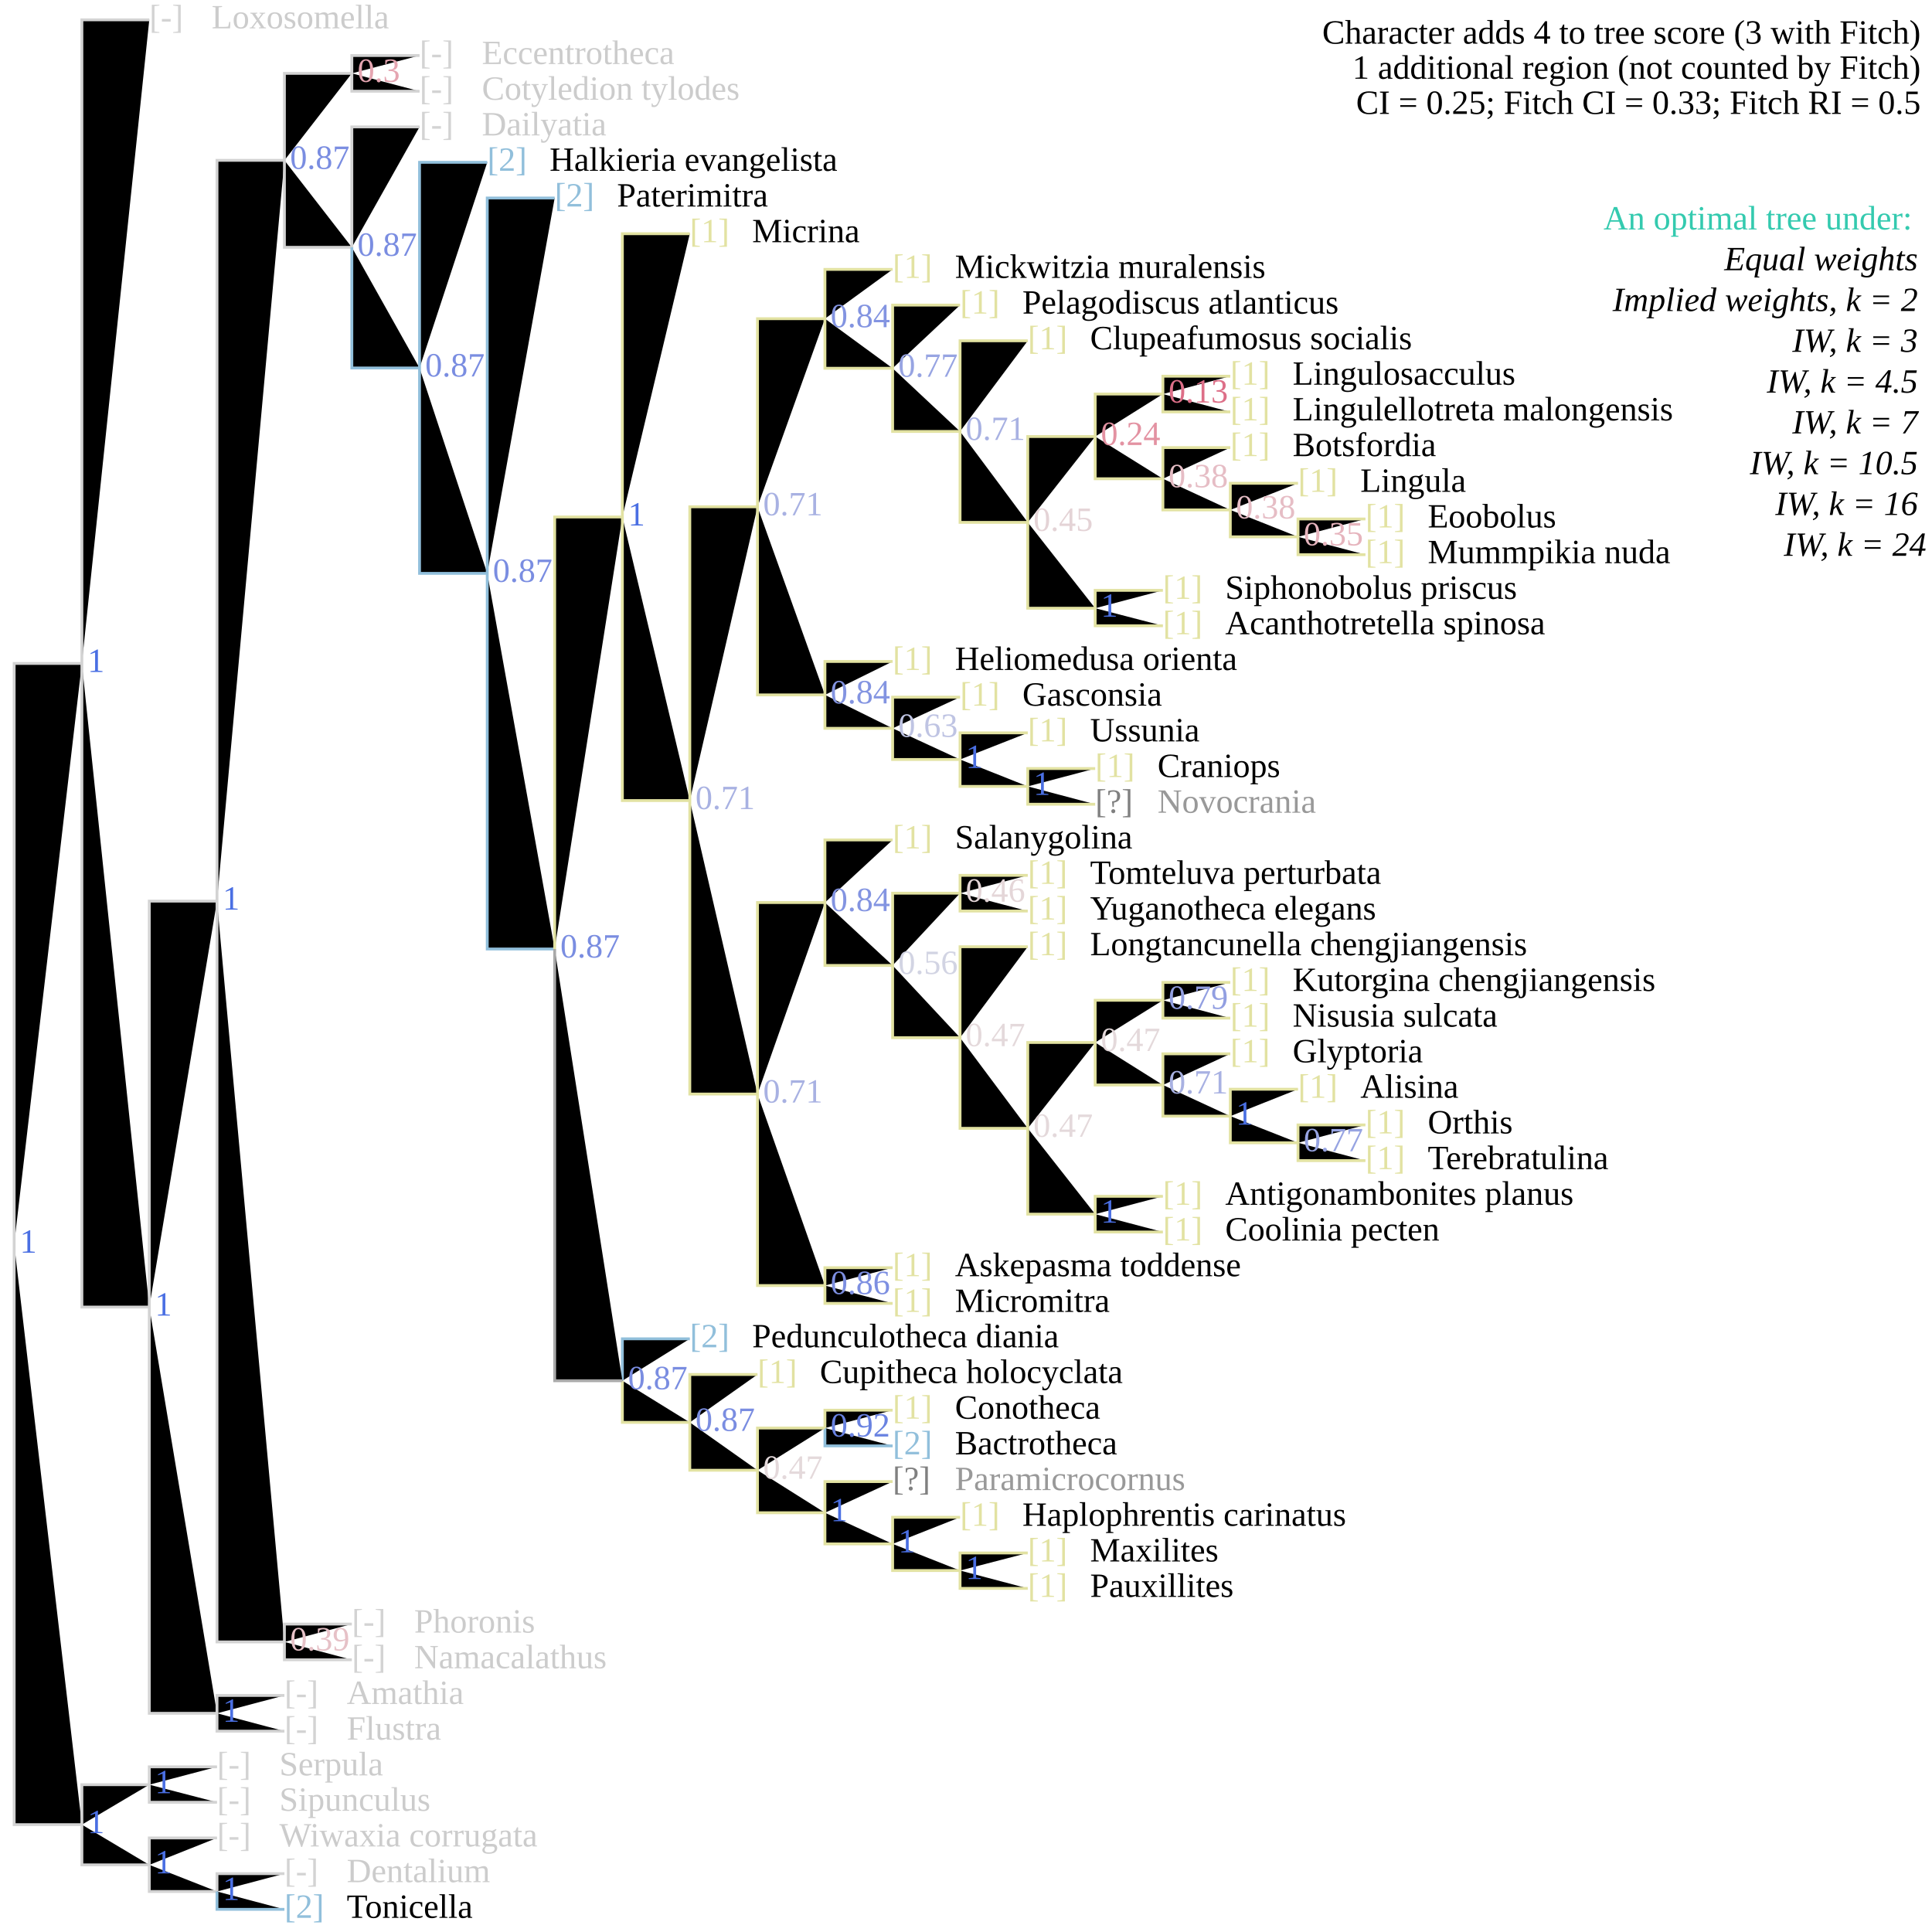
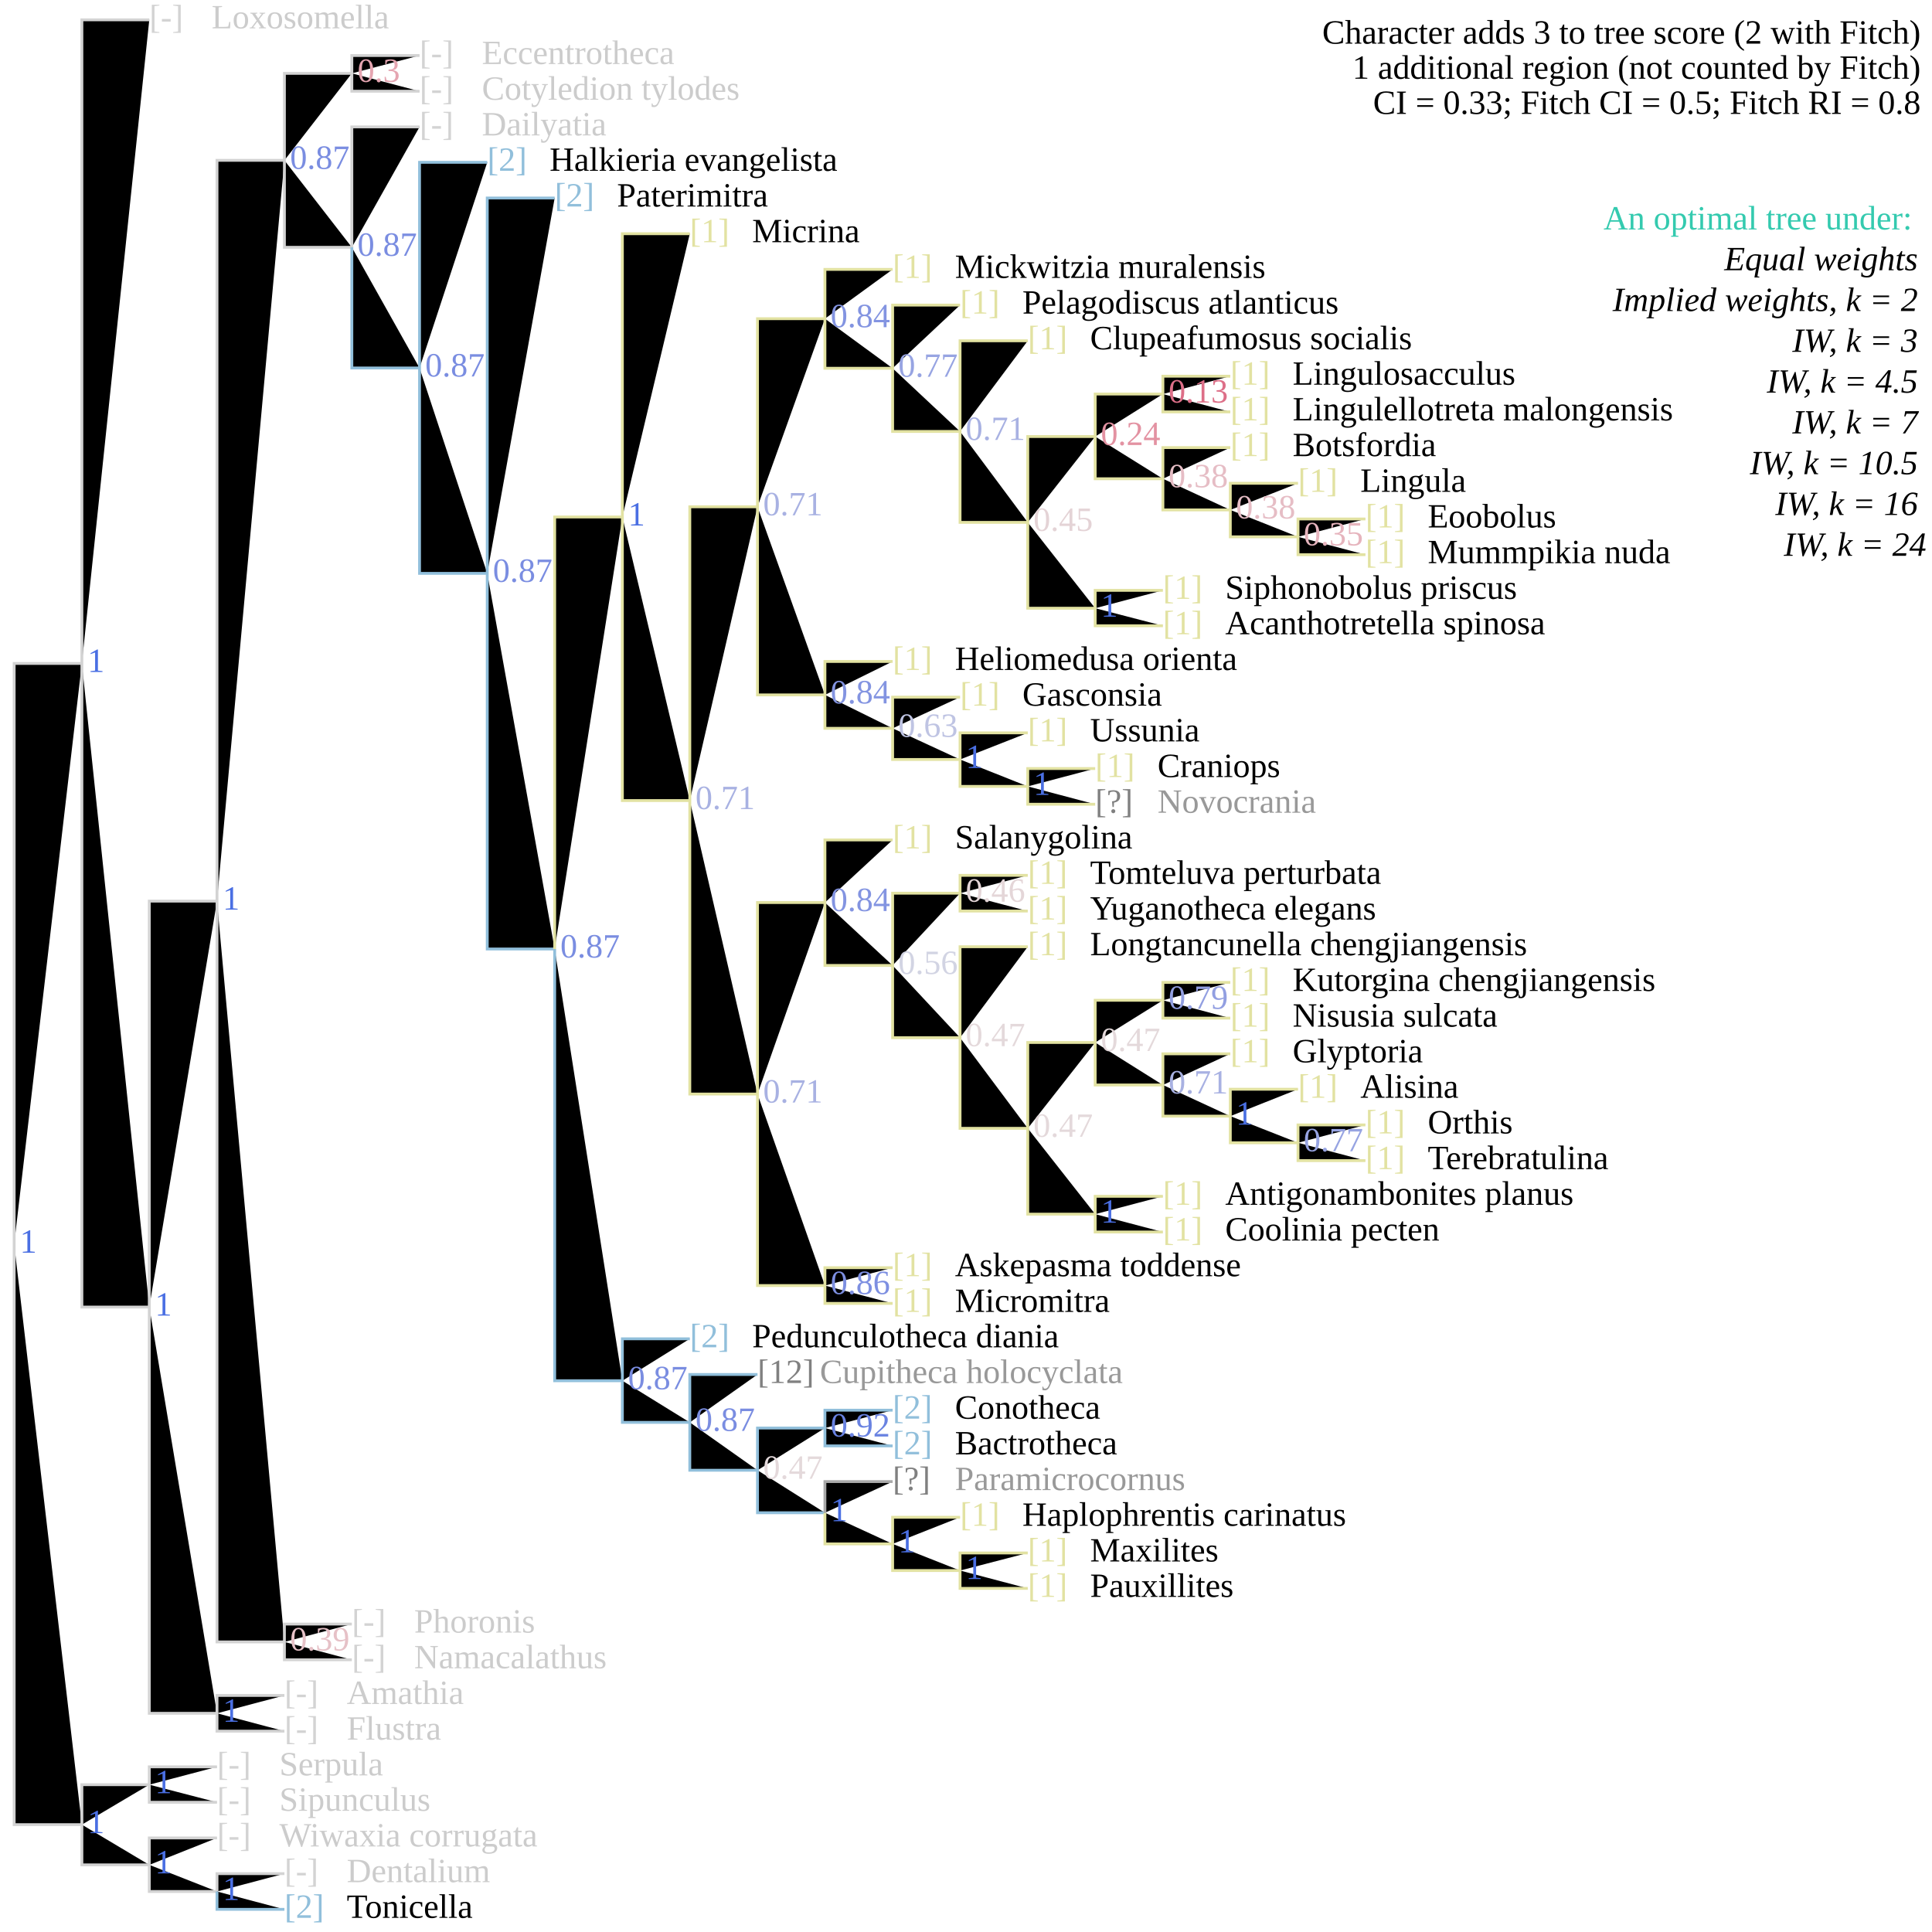
<svg xmlns="http://www.w3.org/2000/svg" version="1.1" width="682" height="682" class="tree" data-char="71">
-   <text x="678" y="15.4" text-anchor="end" class="stepsLabel">Character adds <tspan class="score">4</tspan> to tree score (<tspan class="score fitch">3</tspan> with Fitch)</text>
+   <text x="678" y="15.4" text-anchor="end" class="stepsLabel">Character adds <tspan class="score">3</tspan> to tree score (<tspan class="score fitch">2</tspan> with Fitch)</text>
  <text x="678" y="27.8" text-anchor="end" class="stepsLabel">
    <tspan class="score">1</tspan> additional region (not counted by Fitch)</text>
-   <text x="678" y="40.2" text-anchor="end" class="stepsLabel">CI = 0.25; Fitch CI = 0.33; Fitch RI = 0.5</text>
+   <text x="678" y="40.2" text-anchor="end" class="stepsLabel">CI = 0.33; Fitch CI = 0.5; Fitch RI = 0.8</text>
  <text x="678" y="65" text-anchor="end" class="stepsLabel">
    <tspan dy="16" fill="#34caaf">An optimal tree under:</tspan>
    <tspan x="680" style="font-style:italic" class="thisAn" dy="1.2em">Equal weights</tspan>
    <tspan x="680" style="font-style:italic" class="notThisAn" dy="1.2em">Implied weights, k = 2</tspan>
    <tspan x="680" style="font-style:italic" class="notThisAn" dy="1.2em">IW, k = 3</tspan>
    <tspan x="680" style="font-style:italic" class="notThisAn" dy="1.2em">IW, k = 4.5</tspan>
    <tspan x="680" style="font-style:italic" class="notThisAn" dy="1.2em">IW, k = 7</tspan>
    <tspan x="680" style="font-style:italic" class="notThisAn" dy="1.2em">IW, k = 10.5</tspan>
    <tspan x="680" style="font-style:italic" class="notThisAn" dy="1.2em">IW, k = 16</tspan>
    <tspan x="680" style="font-style:italic" class="notThisAn" dy="1.2em">IW, k = 24</tspan>
  </text>
  <text x="100.4" y="664.4" fill="lightgrey" class="flag">[-]</text>
  <text x="122.4" y="664.4" fill="#ccc" class="taxonLabel">Dentalium</text>
  <text x="100.4" y="677" fill="#91bfdb" class="flag">[2]</text>
  <text x="122.4" y="677" fill="#000" class="taxonLabel">Tonicella</text>
  <text x="76.6" y="651.8" fill="lightgrey" class="flag">[-]</text>
  <text x="98.6" y="651.8" fill="#ccc" class="taxonLabel">Wiwaxia corrugata</text>
  <text x="76.6" y="626.7" fill="lightgrey" class="flag">[-]</text>
  <text x="98.6" y="626.7" fill="#ccc" class="taxonLabel">Serpula</text>
  <text x="76.6" y="639.2" fill="lightgrey" class="flag">[-]</text>
  <text x="98.6" y="639.2" fill="#ccc" class="taxonLabel">Sipunculus</text>
  <text x="100.4" y="601.5" fill="lightgrey" class="flag">[-]</text>
  <text x="122.4" y="601.5" fill="#ccc" class="taxonLabel">Amathia</text>
  <text x="100.4" y="614.1" fill="lightgrey" class="flag">[-]</text>
  <text x="122.4" y="614.1" fill="#ccc" class="taxonLabel">Flustra</text>
  <text x="124.2" y="576.3" fill="lightgrey" class="flag">[-]</text>
  <text x="146.2" y="576.3" fill="#ccc" class="taxonLabel">Phoronis</text>
  <text x="124.2" y="588.9" fill="lightgrey" class="flag">[-]</text>
  <text x="146.2" y="588.9" fill="#ccc" class="taxonLabel">Namacalathus</text>
  <text x="362.8" y="551.2" fill="#e2e2a2" class="flag">[1]</text>
  <text x="384.8" y="551.2" fill="#000" class="taxonLabel">Maxilites</text>
  <text x="362.8" y="563.7" fill="#e2e2a2" class="flag">[1]</text>
  <text x="384.8" y="563.7" fill="#000" class="taxonLabel">Pauxillites</text>
  <text x="338.9" y="538.6" fill="#e2e2a2" class="flag">[1]</text>
  <text x="360.9" y="538.6" fill="#000" class="taxonLabel">Haplophrentis carinatus</text>
  <text x="315.1" y="526" fill="grey" class="flag">[?]</text>
  <text x="337.1" y="526" fill="#999" class="taxonLabel">Paramicrocornus</text>
-   <text x="315.1" y="500.8" fill="#e2e2a2" class="flag">[1]</text>
+   <text x="315.1" y="500.8" fill="#91bfdb" class="flag">[2]</text>
  <text x="337.1" y="500.8" fill="#000" class="taxonLabel">Conotheca</text>
  <text x="315.1" y="513.4" fill="#91bfdb" class="flag">[2]</text>
  <text x="337.1" y="513.4" fill="#000" class="taxonLabel">Bactrotheca</text>
-   <text x="267.4" y="488.2" fill="#e2e2a2" class="flag">[1]</text>
-   <text x="289.4" y="488.2" fill="#000" class="taxonLabel">Cupitheca holocyclata</text>
+   <text x="267.4" y="488.2" fill="grey" class="flag">[12]</text>
+   <text x="289.4" y="488.2" fill="#999" class="taxonLabel">Cupitheca holocyclata</text>
  <text x="243.5" y="475.6" fill="#91bfdb" class="flag">[2]</text>
  <text x="265.5" y="475.6" fill="#000" class="taxonLabel">Pedunculotheca diania</text>
  <text x="315.1" y="450.5" fill="#e2e2a2" class="flag">[1]</text>
  <text x="337.1" y="450.5" fill="#000" class="taxonLabel">Askepasma toddense</text>
  <text x="315.1" y="463.1" fill="#e2e2a2" class="flag">[1]</text>
  <text x="337.1" y="463.1" fill="#000" class="taxonLabel">Micromitra</text>
  <text x="410.5" y="425.3" fill="#e2e2a2" class="flag">[1]</text>
  <text x="432.5" y="425.3" fill="#000" class="taxonLabel">Antigonambonites planus</text>
  <text x="410.5" y="437.9" fill="#e2e2a2" class="flag">[1]</text>
  <text x="432.5" y="437.9" fill="#000" class="taxonLabel">Coolinia pecten</text>
  <text x="482" y="400.1" fill="#e2e2a2" class="flag">[1]</text>
  <text x="504" y="400.1" fill="#000" class="taxonLabel">Orthis</text>
  <text x="482" y="412.7" fill="#e2e2a2" class="flag">[1]</text>
  <text x="504" y="412.7" fill="#000" class="taxonLabel">Terebratulina</text>
  <text x="458.2" y="387.5" fill="#e2e2a2" class="flag">[1]</text>
  <text x="480.2" y="387.5" fill="#000" class="taxonLabel">Alisina</text>
  <text x="434.3" y="375" fill="#e2e2a2" class="flag">[1]</text>
  <text x="456.3" y="375" fill="#000" class="taxonLabel">Glyptoria</text>
  <text x="434.3" y="349.8" fill="#e2e2a2" class="flag">[1]</text>
  <text x="456.3" y="349.8" fill="#000" class="taxonLabel">Kutorgina chengjiangensis</text>
  <text x="434.3" y="362.4" fill="#e2e2a2" class="flag">[1]</text>
  <text x="456.3" y="362.4" fill="#000" class="taxonLabel">Nisusia sulcata</text>
  <text x="362.8" y="337.2" fill="#e2e2a2" class="flag">[1]</text>
  <text x="384.8" y="337.2" fill="#000" class="taxonLabel">Longtancunella chengjiangensis</text>
  <text x="362.8" y="312" fill="#e2e2a2" class="flag">[1]</text>
  <text x="384.8" y="312" fill="#000" class="taxonLabel">Tomteluva perturbata</text>
  <text x="362.8" y="324.6" fill="#e2e2a2" class="flag">[1]</text>
  <text x="384.8" y="324.6" fill="#000" class="taxonLabel">Yuganotheca elegans</text>
  <text x="315.1" y="299.5" fill="#e2e2a2" class="flag">[1]</text>
  <text x="337.1" y="299.5" fill="#000" class="taxonLabel">Salanygolina</text>
  <text x="386.6" y="274.3" fill="#e2e2a2" class="flag">[1]</text>
  <text x="408.6" y="274.3" fill="#000" class="taxonLabel">Craniops</text>
  <text x="386.6" y="286.9" fill="grey" class="flag">[?]</text>
  <text x="408.6" y="286.9" fill="#999" class="taxonLabel">Novocrania</text>
  <text x="362.8" y="261.7" fill="#e2e2a2" class="flag">[1]</text>
  <text x="384.8" y="261.7" fill="#000" class="taxonLabel">Ussunia</text>
  <text x="338.9" y="249.1" fill="#e2e2a2" class="flag">[1]</text>
  <text x="360.9" y="249.1" fill="#000" class="taxonLabel">Gasconsia</text>
  <text x="315.1" y="236.5" fill="#e2e2a2" class="flag">[1]</text>
  <text x="337.1" y="236.5" fill="#000" class="taxonLabel">Heliomedusa orienta</text>
  <text x="410.5" y="211.4" fill="#e2e2a2" class="flag">[1]</text>
  <text x="432.5" y="211.4" fill="#000" class="taxonLabel">Siphonobolus priscus</text>
  <text x="410.5" y="223.9" fill="#e2e2a2" class="flag">[1]</text>
  <text x="432.5" y="223.9" fill="#000" class="taxonLabel">Acanthotretella spinosa</text>
  <text x="482" y="186.2" fill="#e2e2a2" class="flag">[1]</text>
  <text x="504" y="186.2" fill="#000" class="taxonLabel">Eoobolus</text>
  <text x="482" y="198.8" fill="#e2e2a2" class="flag">[1]</text>
  <text x="504" y="198.8" fill="#000" class="taxonLabel">Mummpikia nuda</text>
  <text x="458.2" y="173.6" fill="#e2e2a2" class="flag">[1]</text>
  <text x="480.2" y="173.6" fill="#000" class="taxonLabel">Lingula</text>
  <text x="434.3" y="161" fill="#e2e2a2" class="flag">[1]</text>
  <text x="456.3" y="161" fill="#000" class="taxonLabel">Botsfordia</text>
  <text x="434.3" y="135.8" fill="#e2e2a2" class="flag">[1]</text>
  <text x="456.3" y="135.8" fill="#000" class="taxonLabel">Lingulosacculus</text>
  <text x="434.3" y="148.4" fill="#e2e2a2" class="flag">[1]</text>
  <text x="456.3" y="148.4" fill="#000" class="taxonLabel">Lingulellotreta malongensis</text>
  <text x="362.8" y="123.3" fill="#e2e2a2" class="flag">[1]</text>
  <text x="384.8" y="123.3" fill="#000" class="taxonLabel">Clupeafumosus socialis</text>
  <text x="338.9" y="110.7" fill="#e2e2a2" class="flag">[1]</text>
  <text x="360.9" y="110.7" fill="#000" class="taxonLabel">Pelagodiscus atlanticus</text>
  <text x="315.1" y="98.1" fill="#e2e2a2" class="flag">[1]</text>
  <text x="337.1" y="98.1" fill="#000" class="taxonLabel">Mickwitzia muralensis</text>
  <text x="243.5" y="85.5" fill="#e2e2a2" class="flag">[1]</text>
  <text x="265.5" y="85.5" fill="#000" class="taxonLabel">Micrina</text>
  <text x="195.8" y="72.9" fill="#91bfdb" class="flag">[2]</text>
  <text x="217.8" y="72.9" fill="#000" class="taxonLabel">Paterimitra</text>
  <text x="172" y="60.3" fill="#91bfdb" class="flag">[2]</text>
  <text x="194" y="60.3" fill="#000" class="taxonLabel">Halkieria evangelista</text>
  <text x="148.1" y="47.8" fill="lightgrey" class="flag">[-]</text>
  <text x="170.1" y="47.8" fill="#ccc" class="taxonLabel">Dailyatia</text>
  <text x="148.1" y="22.6" fill="lightgrey" class="flag">[-]</text>
  <text x="170.1" y="22.6" fill="#ccc" class="taxonLabel">Eccentrotheca</text>
  <text x="148.1" y="35.2" fill="lightgrey" class="flag">[-]</text>
  <text x="170.1" y="35.2" fill="#ccc" class="taxonLabel">Cotyledion tylodes</text>
  <text x="52.7" y="10" fill="lightgrey" class="flag">[-]</text>
  <text x="74.7" y="10" fill="#ccc" class="taxonLabel">Loxosomella</text>
  <path d="M5,439.2V234.2H28.9M28.9,234.2V7H52.7M28.9,234.2V461.4H52.7M52.7,461.4V318.1H76.6M76.6,318.1V56.6H100.4M100.4,56.6V25.9H124.2M124.2,25.9V19.6H148.1M124.2,25.9V32.2H148.1M100.4,56.6V87.3H124.2M124.2,87.3V44.8H148.1M76.6,318.1V579.6H100.4M100.4,579.6V573.3H124.2M100.4,579.6V585.9H124.2M52.7,461.4V604.8H76.6M76.6,604.8V598.5H100.4M76.6,604.8V611.1H100.4M5,439.2V644.1H28.9M28.9,644.1V630H52.7M52.7,630V623.7H76.6M52.7,630V636.2H76.6M28.9,644.1V658.3H52.7M52.7,658.3V648.8H76.6M52.7,658.3V667.7H76.6M76.6,667.7V661.4H100.4" stroke="lightgrey" class="inapplicable" />
-   <path d="M124.2,87.3V129.9H148.1M148.1,129.9V57.3H172M148.1,129.9V202.4H172M172,202.4V69.9H195.8M172,202.4V335H195.8M219.7,487.4V472.6H243.5M291.2,504.1V510.4H315.1M76.6,667.7V674H100.4" stroke="#91bfdb" />
-   <path d="M195.8,335V182.5H219.7M219.7,182.5V82.5H243.5M219.7,182.5V282.6H243.5M243.5,282.6V178.9H267.4M267.4,178.9V112.5H291.2M291.2,112.5V95.1H315.1M291.2,112.5V130H315.1M315.1,130V107.7H338.9M315.1,130V152.3H338.9M338.9,152.3V120.3H362.8M338.9,152.3V184.4H362.8M362.8,184.4V154.1H386.6M386.6,154.1V139.1H410.5M410.5,139.1V132.8H434.3M410.5,139.1V145.4H434.3M386.6,154.1V169H410.5M410.5,169V158H434.3M410.5,169V180H434.3M434.3,180V170.6H458.2M434.3,180V189.5H458.2M458.2,189.5V183.2H482M458.2,189.5V195.8H482M362.8,184.4V214.7H386.6M386.6,214.7V208.4H410.5M386.6,214.7V220.9H410.5M267.4,178.9V245.3H291.2M291.2,245.3V233.5H315.1M291.2,245.3V257.1H315.1M315.1,257.1V246.1H338.9M315.1,257.1V268.1H338.9M338.9,268.1V258.7H362.8M338.9,268.1V277.6H362.8M362.8,277.6V271.3H386.6M362.8,277.6V283.9H386.6M243.5,282.6V386.2H267.4M267.4,386.2V318.6H291.2M291.2,318.6V296.5H315.1M291.2,318.6V340.8H315.1M315.1,340.8V315.3H338.9M338.9,315.3V309H362.8M338.9,315.3V321.6H362.8M315.1,340.8V366.3H338.9M338.9,366.3V334.2H362.8M338.9,366.3V398.3H362.8M362.8,398.3V368H386.6M386.6,368V353.1H410.5M410.5,353.1V346.8H434.3M410.5,353.1V359.4H434.3M386.6,368V383H410.5M410.5,383V372H434.3M410.5,383V394H434.3M434.3,394V384.5H458.2M434.3,394V403.4H458.2M458.2,403.4V397.1H482M458.2,403.4V409.7H482M362.8,398.3V428.6H386.6M386.6,428.6V422.3H410.5M386.6,428.6V434.9H410.5M267.4,386.2V453.8H291.2M291.2,453.8V447.5H315.1M291.2,453.8V460.1H315.1M219.7,487.4V502.1H243.5M243.5,502.1V485.2H267.4M243.5,502.1V519H267.4M267.4,519V504.1H291.2M291.2,504.1V497.8H315.1M267.4,519V534H291.2M291.2,534V523H315.1M291.2,534V545H315.1M315.1,545V535.6H338.9M315.1,545V554.4H338.9M338.9,554.4V548.2H362.8M338.9,554.4V560.7H362.8" stroke="#e2e2a2" />
-   <path d="M195.8,335V487.4H219.7" stroke="darkgrey" />
+   <path d="M124.2,87.3V129.9H148.1M148.1,129.9V57.3H172M148.1,129.9V202.4H172M172,202.4V69.9H195.8M172,202.4V335H195.8M195.8,335V487.4H219.7M219.7,487.4V472.6H243.5M219.7,487.4V502.1H243.5M243.5,502.1V485.2H267.4M243.5,502.1V519H267.4M267.4,519V504.1H291.2M291.2,504.1V497.8H315.1M291.2,504.1V510.4H315.1M267.4,519V534H291.2M76.6,667.7V674H100.4" stroke="#91bfdb" />
+   <path d="M195.8,335V182.5H219.7M219.7,182.5V82.5H243.5M219.7,182.5V282.6H243.5M243.5,282.6V178.9H267.4M267.4,178.9V112.5H291.2M291.2,112.5V95.1H315.1M291.2,112.5V130H315.1M315.1,130V107.7H338.9M315.1,130V152.3H338.9M338.9,152.3V120.3H362.8M338.9,152.3V184.4H362.8M362.8,184.4V154.1H386.6M386.6,154.1V139.1H410.5M410.5,139.1V132.8H434.3M410.5,139.1V145.4H434.3M386.6,154.1V169H410.5M410.5,169V158H434.3M410.5,169V180H434.3M434.3,180V170.6H458.2M434.3,180V189.5H458.2M458.2,189.5V183.2H482M458.2,189.5V195.8H482M362.8,184.4V214.7H386.6M386.6,214.7V208.4H410.5M386.6,214.7V220.9H410.5M267.4,178.9V245.3H291.2M291.2,245.3V233.5H315.1M291.2,245.3V257.1H315.1M315.1,257.1V246.1H338.9M315.1,257.1V268.1H338.9M338.9,268.1V258.7H362.8M338.9,268.1V277.6H362.8M362.8,277.6V271.3H386.6M362.8,277.6V283.9H386.6M243.5,282.6V386.2H267.4M267.4,386.2V318.6H291.2M291.2,318.6V296.5H315.1M291.2,318.6V340.8H315.1M315.1,340.8V315.3H338.9M338.9,315.3V309H362.8M338.9,315.3V321.6H362.8M315.1,340.8V366.3H338.9M338.9,366.3V334.2H362.8M338.9,366.3V398.3H362.8M362.8,398.3V368H386.6M386.6,368V353.1H410.5M410.5,353.1V346.8H434.3M410.5,353.1V359.4H434.3M386.6,368V383H410.5M410.5,383V372H434.3M410.5,383V394H434.3M434.3,394V384.5H458.2M434.3,394V403.4H458.2M458.2,403.4V397.1H482M458.2,403.4V409.7H482M362.8,398.3V428.6H386.6M386.6,428.6V422.3H410.5M386.6,428.6V434.9H410.5M267.4,386.2V453.8H291.2M291.2,453.8V447.5H315.1M291.2,453.8V460.1H315.1M291.2,534V545H315.1M315.1,545V535.6H338.9M315.1,545V554.4H338.9M338.9,554.4V548.2H362.8M338.9,554.4V560.7H362.8" stroke="#e2e2a2" />
+   <path d="M291.2,534V523H315.1" stroke="darkgrey" />
  <text x="7" y="442.2" class="node" fill="#4A6FE3">1</text>
  <text x="30.9" y="237.2" class="node" fill="#4A6FE3">1</text>
  <text x="54.7" y="464.4" class="node" fill="#4A6FE3">1</text>
  <text x="78.6" y="321.1" class="node" fill="#4A6FE3">1</text>
  <text x="102.4" y="59.6" class="node" fill="#7A8DE1">0.87</text>
  <text x="126.2" y="28.9" class="node" fill="#E5A5B1">0.3</text>
  <text x="126.2" y="90.3" class="node" fill="#7A8DE1">0.87</text>
  <text x="150.1" y="132.9" class="node" fill="#7A8DE1">0.87</text>
  <text x="174" y="205.4" class="node" fill="#7A8DE1">0.87</text>
  <text x="197.8" y="338" class="node" fill="#7A8DE1">0.87</text>
  <text x="221.7" y="185.5" class="node" fill="#4A6FE3">1</text>
  <text x="245.5" y="285.6" class="node" fill="#A8B1E2">0.71</text>
  <text x="269.4" y="181.9" class="node" fill="#A8B1E2">0.71</text>
  <text x="293.2" y="115.5" class="node" fill="#8394E1">0.84</text>
  <text x="317.1" y="133" class="node" fill="#97A4E2">0.77</text>
  <text x="340.9" y="155.3" class="node" fill="#A8B1E2">0.71</text>
  <text x="364.8" y="187.4" class="node" fill="#E4D3D6">0.45</text>
  <text x="388.6" y="157.1" class="node" fill="#E392A2">0.24</text>
  <text x="412.5" y="142.1" class="node" fill="#DD6F88">0.13</text>
  <text x="412.5" y="172" class="node" fill="#E6BDC5">0.38</text>
  <text x="436.3" y="183" class="node" fill="#E6BDC5">0.38</text>
  <text x="460.2" y="192.5" class="node" fill="#E6B4BD">0.35</text>
  <text x="388.6" y="217.7" class="node" fill="#4A6FE3">1</text>
  <text x="293.2" y="248.3" class="node" fill="#8394E1">0.84</text>
  <text x="317.1" y="260.1" class="node" fill="#BFC4E3">0.63</text>
  <text x="340.9" y="271.1" class="node" fill="#4A6FE3">1</text>
  <text x="364.8" y="280.6" class="node" fill="#4A6FE3">1</text>
  <text x="269.4" y="389.2" class="node" fill="#A8B1E2">0.71</text>
  <text x="293.2" y="321.6" class="node" fill="#8394E1">0.84</text>
  <text x="317.1" y="343.8" class="node" fill="#D2D4E3">0.56</text>
  <text x="340.9" y="318.3" class="node" fill="#E4D6D8">0.46</text>
  <text x="340.9" y="369.3" class="node" fill="#E4D9DB">0.47</text>
  <text x="364.8" y="401.3" class="node" fill="#E4D9DB">0.47</text>
  <text x="388.6" y="371" class="node" fill="#E4D9DB">0.47</text>
  <text x="412.5" y="356.1" class="node" fill="#929FE1">0.79</text>
  <text x="412.5" y="386" class="node" fill="#A8B1E2">0.71</text>
  <text x="436.3" y="397" class="node" fill="#4A6FE3">1</text>
  <text x="460.2" y="406.4" class="node" fill="#97A4E2">0.77</text>
  <text x="388.6" y="431.6" class="node" fill="#4A6FE3">1</text>
  <text x="293.2" y="456.8" class="node" fill="#7D8FE1">0.86</text>
  <text x="221.7" y="490.4" class="node" fill="#7A8DE1">0.87</text>
  <text x="245.5" y="505.1" class="node" fill="#7A8DE1">0.87</text>
  <text x="269.4" y="522" class="node" fill="#E4D9DB">0.47</text>
  <text x="293.2" y="507.1" class="node" fill="#6982E1">0.92</text>
  <text x="293.2" y="537" class="node" fill="#4A6FE3">1</text>
  <text x="317.1" y="548" class="node" fill="#4A6FE3">1</text>
  <text x="340.9" y="557.4" class="node" fill="#4A6FE3">1</text>
  <text x="102.4" y="582.6" class="node" fill="#E6C1C7">0.39</text>
  <text x="78.6" y="607.8" class="node" fill="#4A6FE3">1</text>
  <text x="30.9" y="647.1" class="node" fill="#4A6FE3">1</text>
  <text x="54.7" y="633" class="node" fill="#4A6FE3">1</text>
  <text x="54.7" y="661.3" class="node" fill="#4A6FE3">1</text>
  <text x="78.6" y="670.7" class="node" fill="#4A6FE3">1</text>
</svg>
